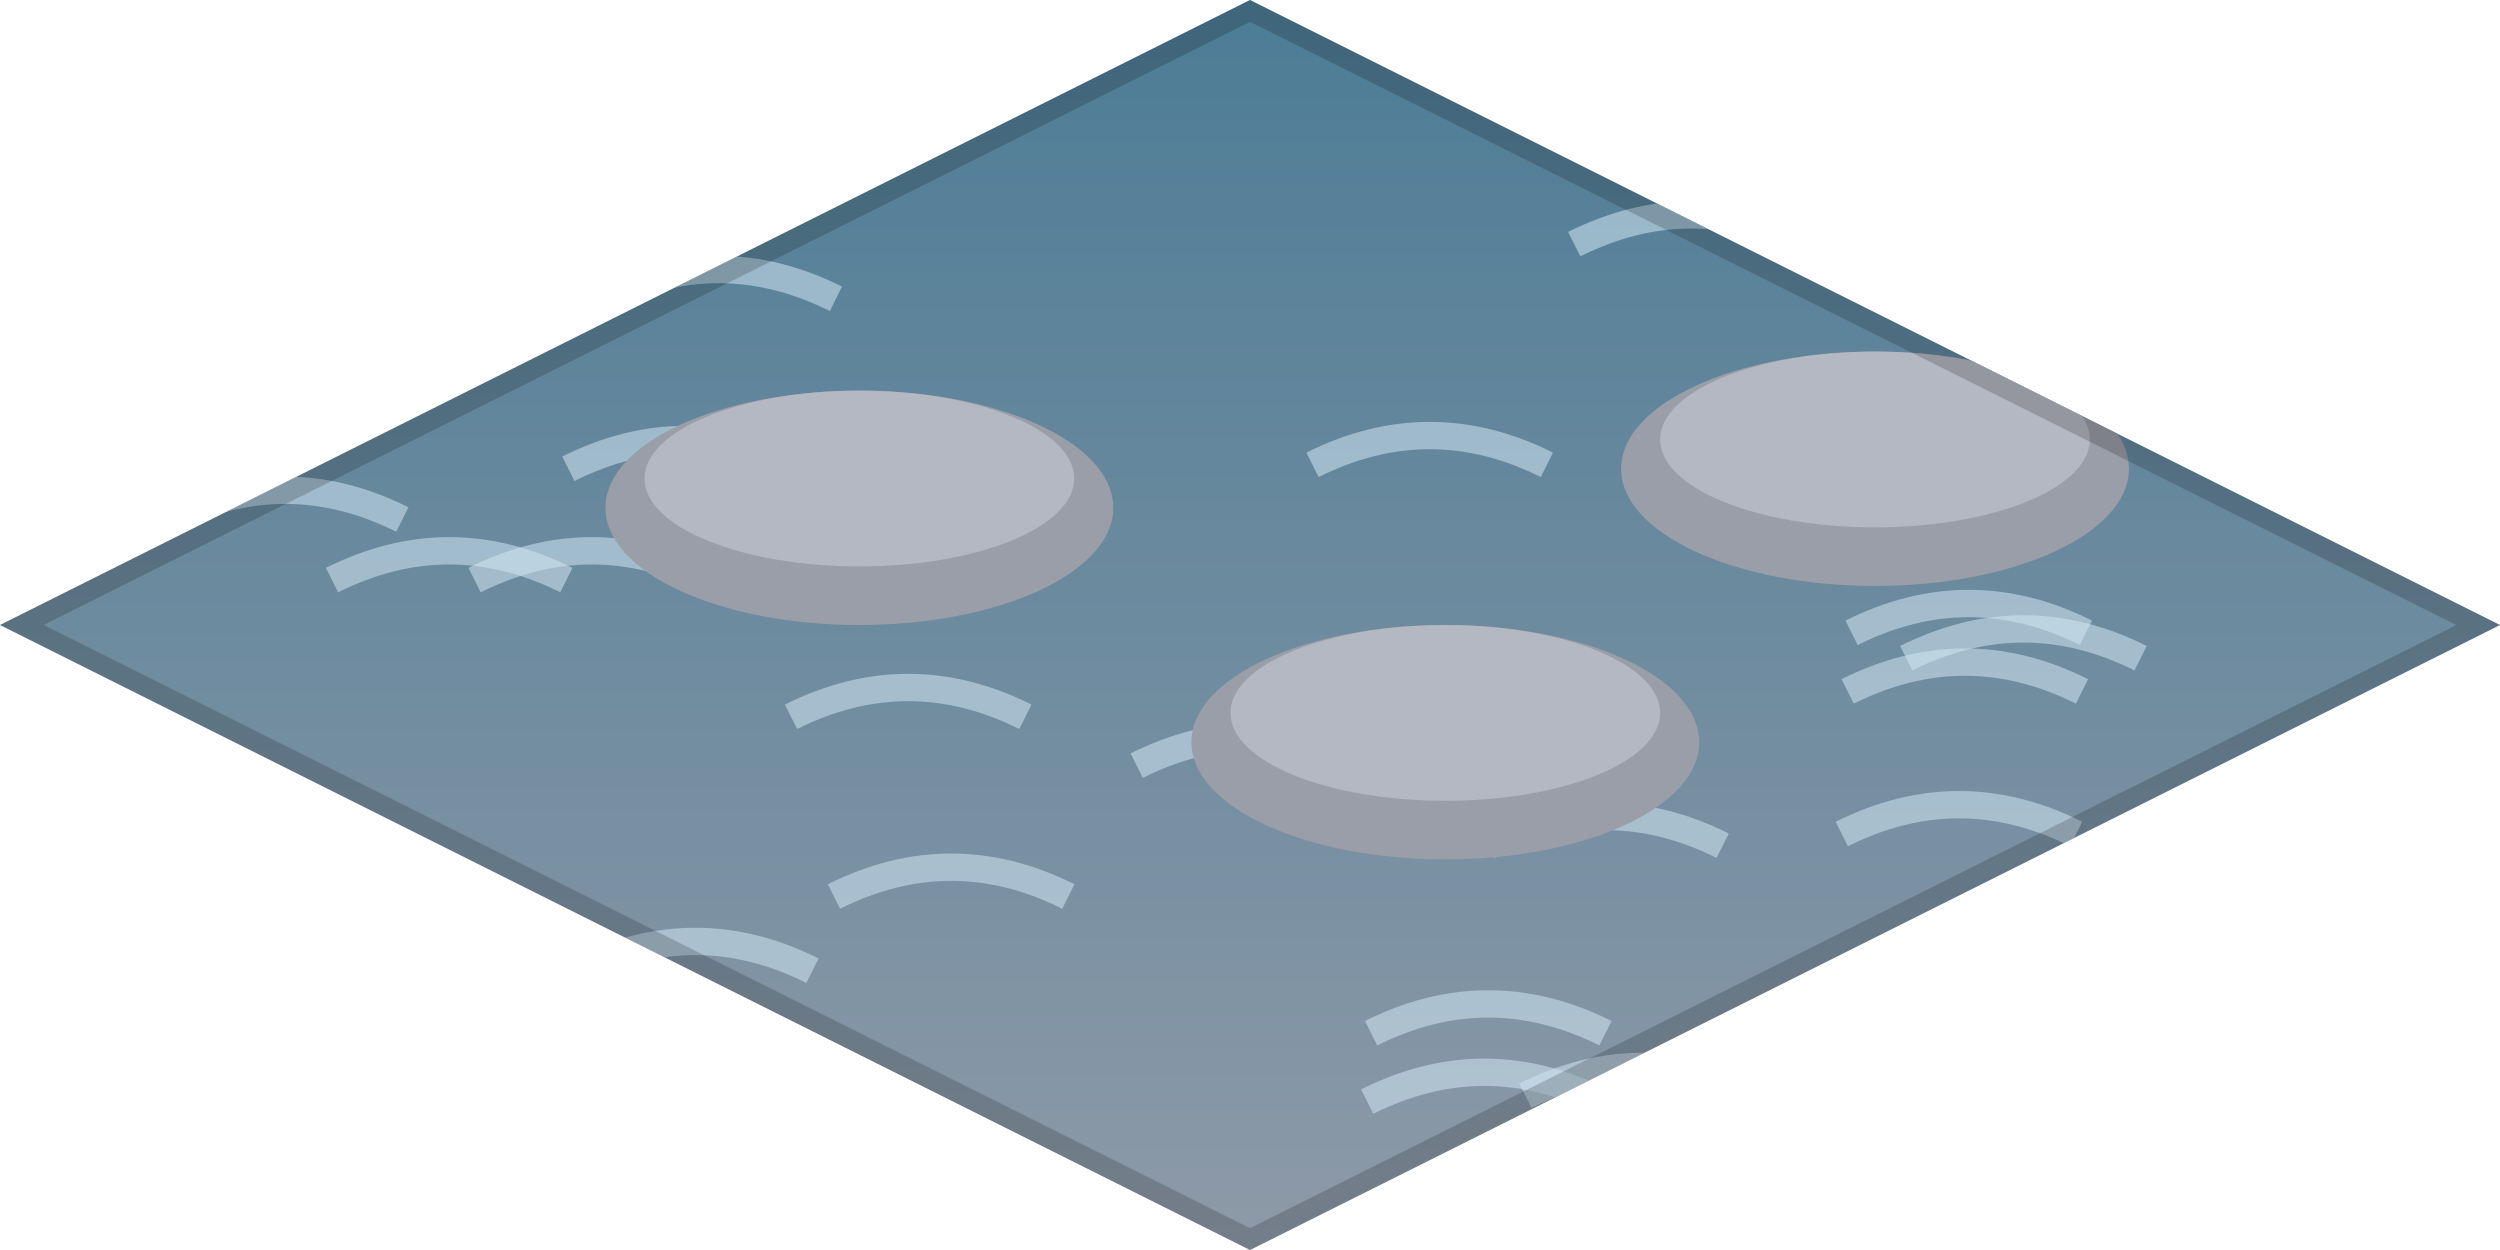
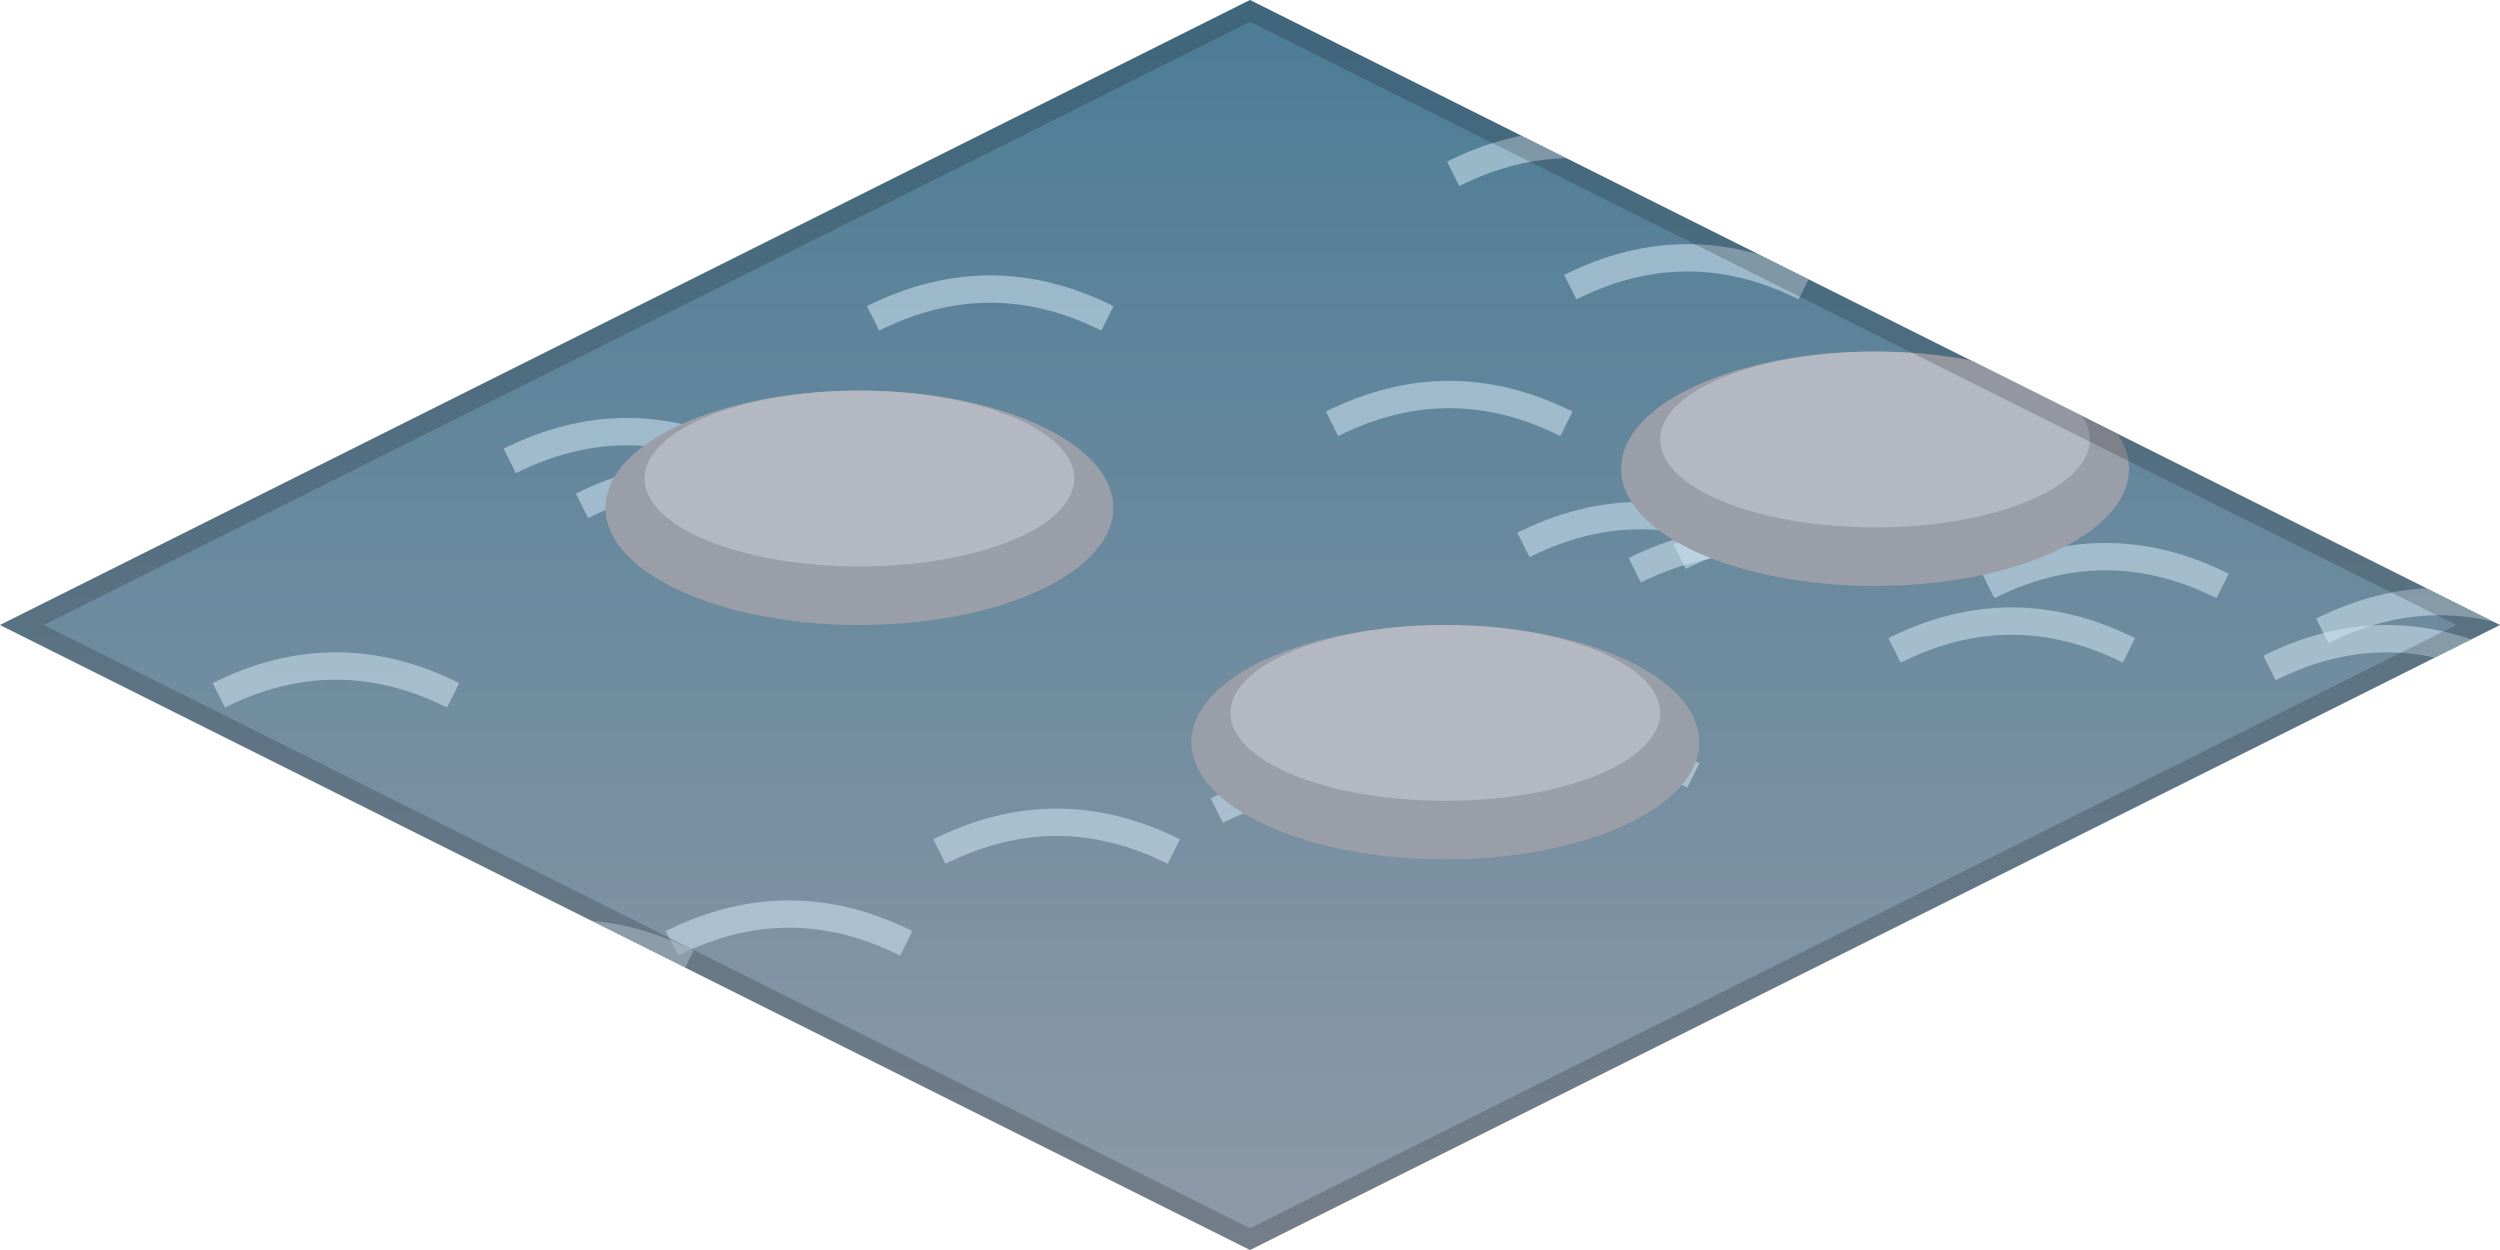
<svg xmlns="http://www.w3.org/2000/svg" width="128" height="64" viewBox="0 0 128 64">
  <defs>
    <linearGradient id="tg" x1="0" y1="0" x2="0" y2="1">
      <stop offset="0" stop-color="#4C7C96" stop-opacity="1" />
      <stop offset="1" stop-color="#8E9AA8" stop-opacity="1" />
    </linearGradient>
    <clipPath id="dia">
      <path d="M64,0 L128,32 L64,64 L0,32 Z" />
    </clipPath>
    <filter id="blur4" x="-50%" y="-50%" width="200%" height="200%">
      <feGaussianBlur stdDeviation="4" />
    </filter>
    <filter id="blur2" x="-50%" y="-50%" width="200%" height="200%">
      <feGaussianBlur stdDeviation="2" />
    </filter>
    <filter id="blur8" x="-80%" y="-80%" width="260%" height="260%">
      <feGaussianBlur stdDeviation="8" />
    </filter>
  </defs>
  <g clip-path="url(#dia)">
    <rect width="128" height="64" fill="url(#tg)" />
-     <path d="M24.3,29.7 q6,-3 12,0" stroke="#CFE6F2" stroke-width="1.4" fill="none" opacity=".55" />
-     <path d="M94.3,42.7 q6,-3 12,0" stroke="#CFE6F2" stroke-width="1.4" fill="none" opacity=".55" />
-     <path d="M90.0,28.5 q6,-3 12,0" stroke="#CFE6F2" stroke-width="1.4" fill="none" opacity=".55" />
-     <path d="M97.6,33.7 q6,-3 12,0" stroke="#CFE6F2" stroke-width="1.4" fill="none" opacity=".55" />
-     <path d="M17.0,29.7 q6,-3 12,0" stroke="#CFE6F2" stroke-width="1.4" fill="none" opacity=".55" />
-     <path d="M13.4,54.5 q6,-3 12,0" stroke="#CFE6F2" stroke-width="1.4" fill="none" opacity=".55" />
-     <path d="M114.1,23.4 q6,-3 12,0" stroke="#CFE6F2" stroke-width="1.4" fill="none" opacity=".55" />
-     <path d="M42.7,45.9 q6,-3 12,0" stroke="#CFE6F2" stroke-width="1.4" fill="none" opacity=".55" />
-     <path d="M30.8,15.3 q6,-3 12,0" stroke="#CFE6F2" stroke-width="1.4" fill="none" opacity=".55" />
-     <path d="M29.1,24.0 q6,-3 12,0" stroke="#CFE6F2" stroke-width="1.4" fill="none" opacity=".55" />
-     <path d="M78.1,56.1 q6,-3 12,0" stroke="#CFE6F2" stroke-width="1.4" fill="none" opacity=".55" />
-     <path d="M31.6,55.7 q6,-3 12,0" stroke="#CFE6F2" stroke-width="1.4" fill="none" opacity=".55" />
-     <path d="M70.2,52.9 q6,-3 12,0" stroke="#CFE6F2" stroke-width="1.4" fill="none" opacity=".55" />
-     <path d="M99.6,14.3 q6,-3 12,0" stroke="#CFE6F2" stroke-width="1.4" fill="none" opacity=".55" />
-     <path d="M80.6,12.5 q6,-3 12,0" stroke="#CFE6F2" stroke-width="1.4" fill="none" opacity=".55" />
-     <path d="M8.6,26.6 q6,-3 12,0" stroke="#CFE6F2" stroke-width="1.4" fill="none" opacity=".55" />
-     <path d="M94.6,35.4 q6,-3 12,0" stroke="#CFE6F2" stroke-width="1.4" fill="none" opacity=".55" />
-     <path d="M29.6,49.7 q6,-3 12,0" stroke="#CFE6F2" stroke-width="1.4" fill="none" opacity=".55" />
-     <path d="M110.3,18.3 q6,-3 12,0" stroke="#CFE6F2" stroke-width="1.4" fill="none" opacity=".55" />
-     <path d="M58.2,39.2 q6,-3 12,0" stroke="#CFE6F2" stroke-width="1.4" fill="none" opacity=".55" />
-     <path d="M109.1,12.6 q6,-3 12,0" stroke="#CFE6F2" stroke-width="1.4" fill="none" opacity=".55" />
-     <path d="M70.0,56.4 q6,-3 12,0" stroke="#CFE6F2" stroke-width="1.4" fill="none" opacity=".55" />
-     <path d="M76.2,43.3 q6,-3 12,0" stroke="#CFE6F2" stroke-width="1.4" fill="none" opacity=".55" />
-     <path d="M94.8,32.4 q6,-3 12,0" stroke="#CFE6F2" stroke-width="1.4" fill="none" opacity=".55" />
-     <path d="M40.5,36.7 q6,-3 12,0" stroke="#CFE6F2" stroke-width="1.4" fill="none" opacity=".55" />
-     <path d="M67.2,23.8 q6,-3 12,0" stroke="#CFE6F2" stroke-width="1.4" fill="none" opacity=".55" />
+     <path d="M116.2,34.2 q6,-3 12,0" stroke="#CFE6F2" stroke-width="1.4" fill="none" opacity=".55" />
+     <path d="M83.7,29.2 q6,-3 12,0" stroke="#CFE6F2" stroke-width="1.4" fill="none" opacity=".55" />
+     <path d="M29.8,25.9 q6,-3 12,0" stroke="#CFE6F2" stroke-width="1.4" fill="none" opacity=".55" />
+     <path d="M74.4,8.9 q6,-3 12,0" stroke="#CFE6F2" stroke-width="1.4" fill="none" opacity=".55" />
+     <path d="M116.6,10.5 q6,-3 12,0" stroke="#CFE6F2" stroke-width="1.4" fill="none" opacity=".55" />
+     <path d="M97.0,33.3 q6,-3 12,0" stroke="#CFE6F2" stroke-width="1.4" fill="none" opacity=".55" />
+     <path d="M11.2,35.6 q6,-3 12,0" stroke="#CFE6F2" stroke-width="1.4" fill="none" opacity=".55" />
+     <path d="M44.7,16.3 q6,-3 12,0" stroke="#CFE6F2" stroke-width="1.4" fill="none" opacity=".55" />
+     <path d="M18.4,54.2 q6,-3 12,0" stroke="#CFE6F2" stroke-width="1.4" fill="none" opacity=".55" />
+     <path d="M80.4,14.7 q6,-3 12,0" stroke="#CFE6F2" stroke-width="1.4" fill="none" opacity=".55" />
+     <path d="M74.7,39.7 q6,-3 12,0" stroke="#CFE6F2" stroke-width="1.4" fill="none" opacity=".55" />
+     <path d="M62.3,41.5 q6,-3 12,0" stroke="#CFE6F2" stroke-width="1.4" fill="none" opacity=".55" />
+     <path d="M68.2,21.7 q6,-3 12,0" stroke="#CFE6F2" stroke-width="1.4" fill="none" opacity=".55" />
+     <path d="M86.0,28.5 q6,-3 12,0" stroke="#CFE6F2" stroke-width="1.4" fill="none" opacity=".55" />
+     <path d="M9.2,53.5 q6,-3 12,0" stroke="#CFE6F2" stroke-width="1.4" fill="none" opacity=".55" />
+     <path d="M78.0,27.9 q6,-3 12,0" stroke="#CFE6F2" stroke-width="1.4" fill="none" opacity=".55" />
+     <path d="M23.2,49.3 q6,-3 12,0" stroke="#CFE6F2" stroke-width="1.4" fill="none" opacity=".55" />
+     <path d="M118.9,32.3 q6,-3 12,0" stroke="#CFE6F2" stroke-width="1.4" fill="none" opacity=".55" />
+     <path d="M34.4,48.3 q6,-3 12,0" stroke="#CFE6F2" stroke-width="1.4" fill="none" opacity=".55" />
+     <path d="M48.1,43.6 q6,-3 12,0" stroke="#CFE6F2" stroke-width="1.4" fill="none" opacity=".55" />
+     <path d="M105.8,48.8 q6,-3 12,0" stroke="#CFE6F2" stroke-width="1.4" fill="none" opacity=".55" />
+     <path d="M26.1,23.6 q6,-3 12,0" stroke="#CFE6F2" stroke-width="1.4" fill="none" opacity=".55" />
+     <path d="M102.6,12.2 q6,-3 12,0" stroke="#CFE6F2" stroke-width="1.4" fill="none" opacity=".55" />
+     <path d="M34.6,6.9 q6,-3 12,0" stroke="#CFE6F2" stroke-width="1.4" fill="none" opacity=".55" />
+     <path d="M16.8,10.4 q6,-3 12,0" stroke="#CFE6F2" stroke-width="1.4" fill="none" opacity=".55" />
+     <path d="M101.8,30.0 q6,-3 12,0" stroke="#CFE6F2" stroke-width="1.4" fill="none" opacity=".55" />
    <ellipse cx="44" cy="26" rx="13" ry="6" fill="#9A9EA8" />
    <ellipse cx="44" cy="24.5" rx="11" ry="4.5" fill="#B4B8C2" />
    <ellipse cx="74" cy="38" rx="13" ry="6" fill="#9A9EA8" />
    <ellipse cx="74" cy="36.5" rx="11" ry="4.5" fill="#B4B8C2" />
    <ellipse cx="96" cy="24" rx="13" ry="6" fill="#9A9EA8" />
    <ellipse cx="96" cy="22.5" rx="11" ry="4.5" fill="#B4B8C2" />
    <path d="M64,0 L128,32 L64,64 L0,32 Z" fill="none" stroke="#000" stroke-width="2" opacity=".18" />
  </g>
</svg>
